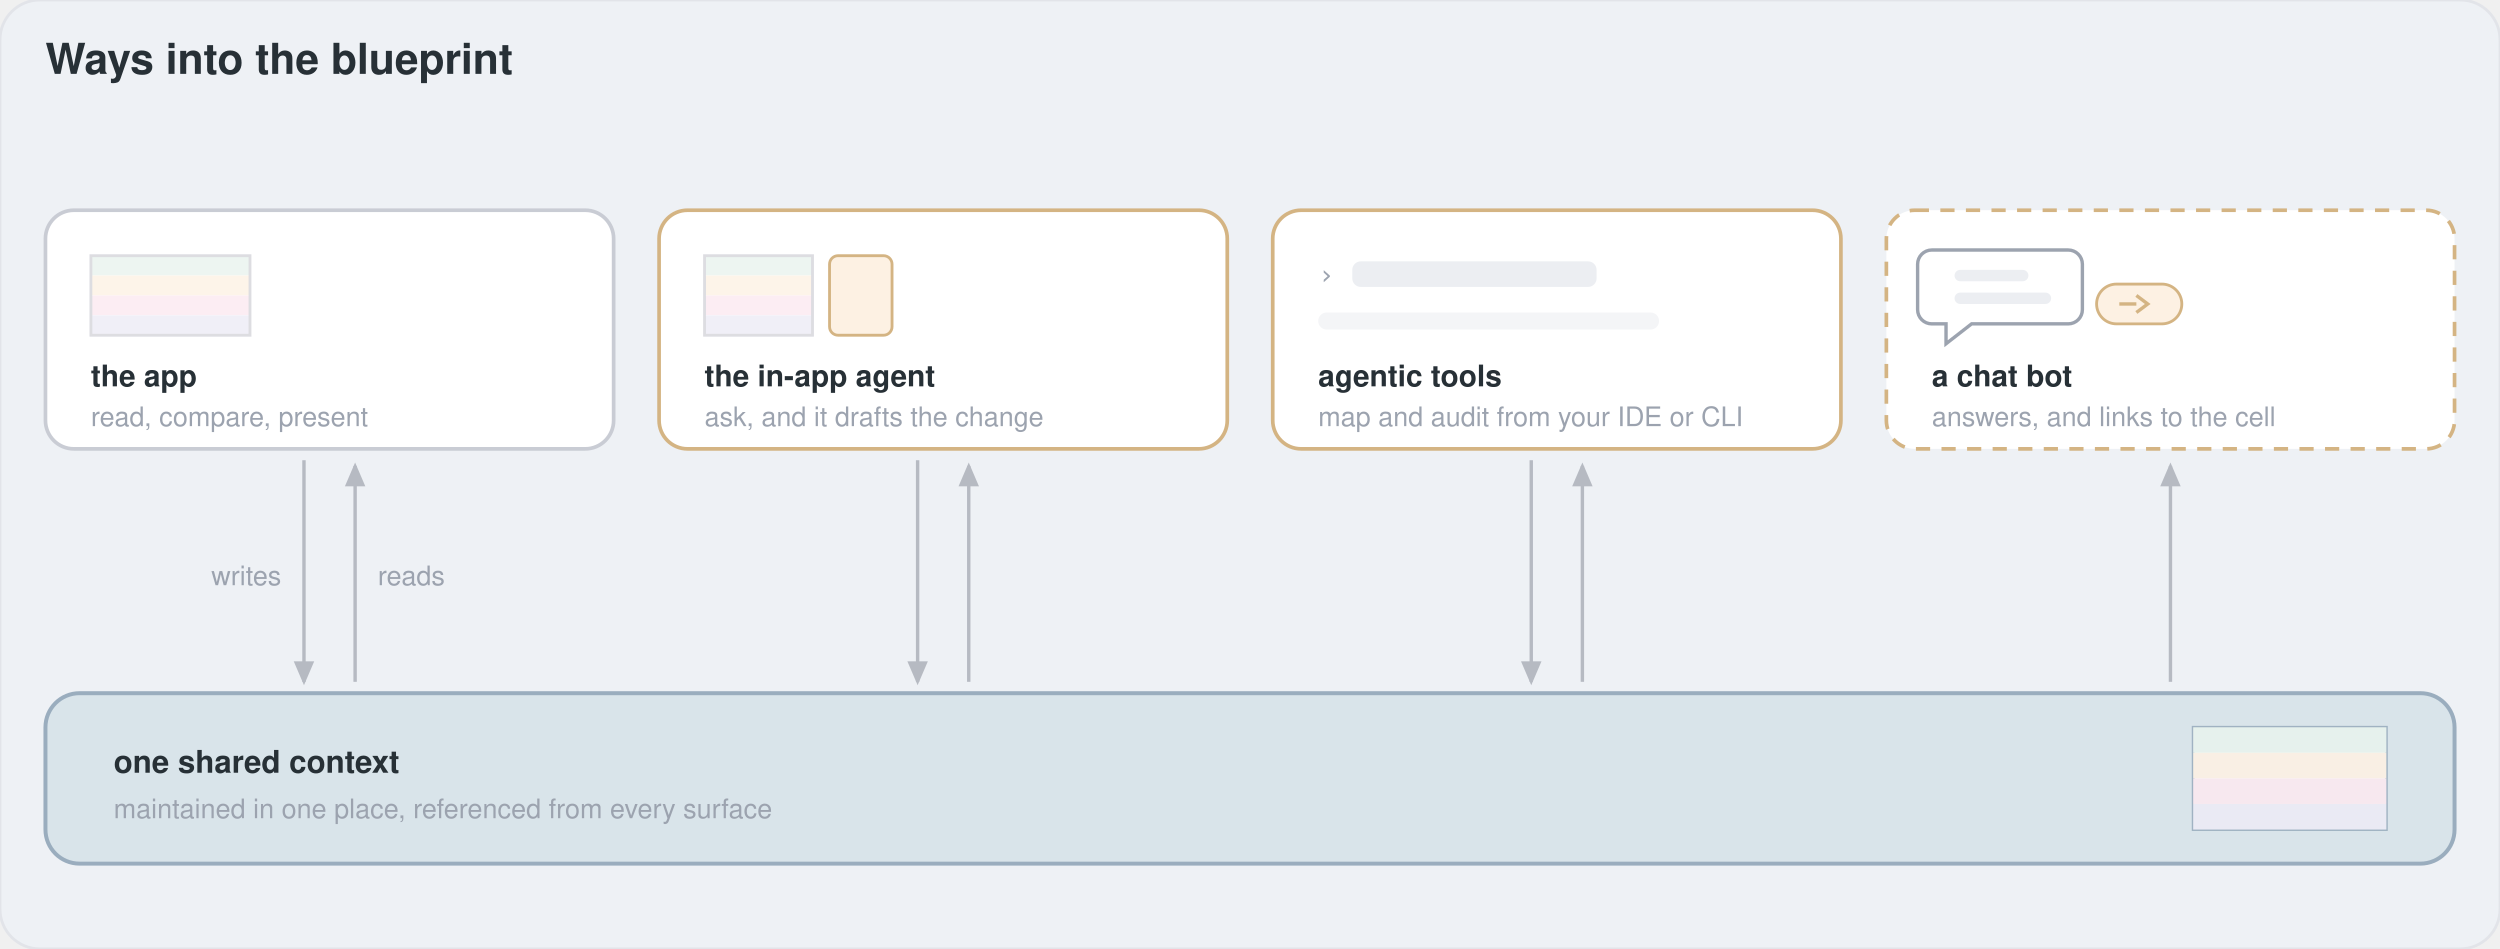
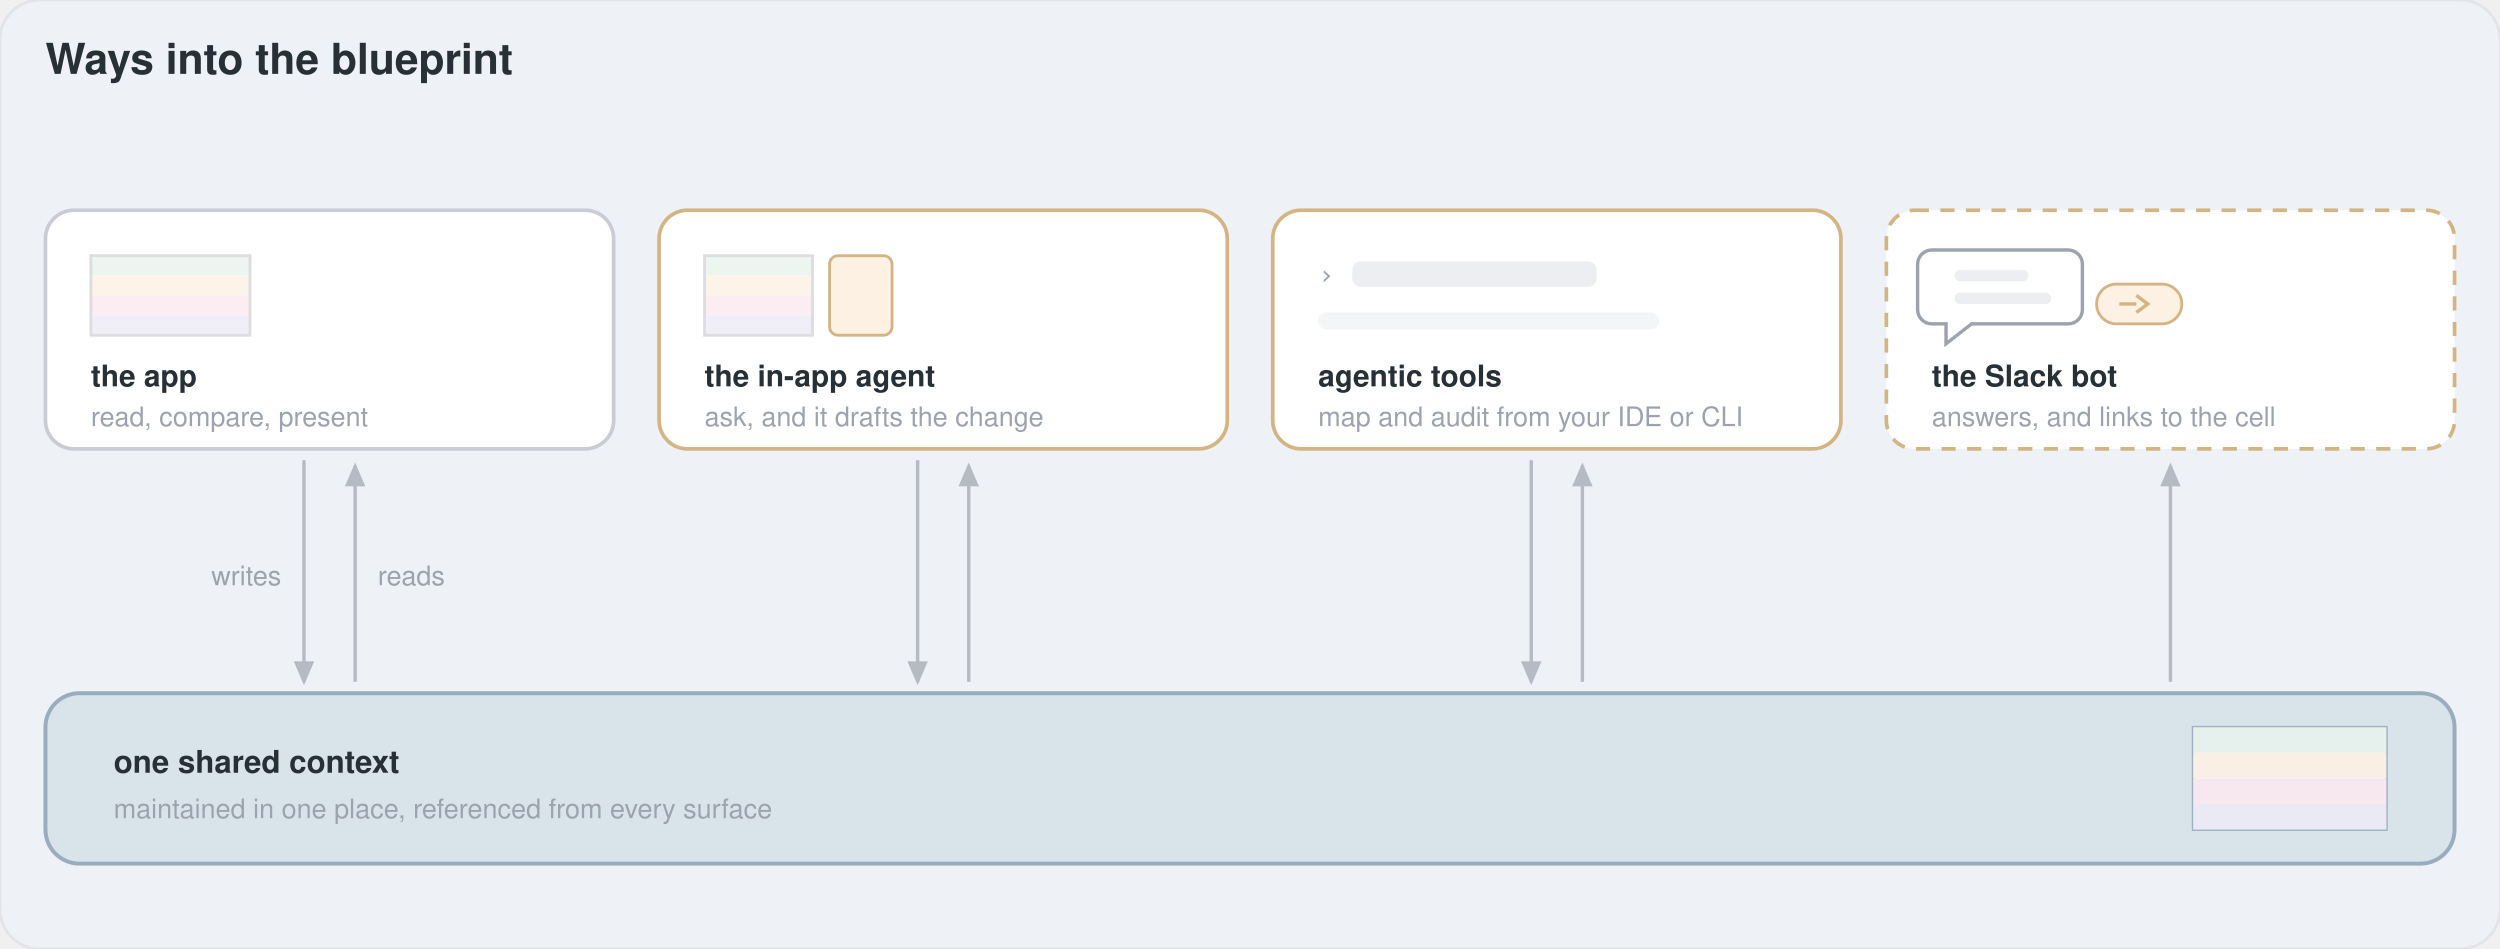
<svg xmlns="http://www.w3.org/2000/svg" viewBox="0 -44 880 334" font-family="-apple-system, 'Segoe UI', Helvetica, Arial, sans-serif">
  <style>
    .title { font-size: 11px; font-weight: 700; fill: #273036; }
    .chip { font-size: 10.5px; font-weight: 700; fill: #273036; }
    .sub { font-size: 9.5px; fill: #9ca3af; }
    .mono { font-family: ui-monospace, SFMono-Regular, Menlo, monospace; }
    .up { stroke: #b6bac2; stroke-width: 1.2; fill: none; marker-end: url(#triF); }
    .down { stroke: #b6bac2; stroke-width: 1.2; fill: none; marker-end: url(#triF); }
    .glyph { stroke: #9ca3af; stroke-width: 1.2; fill: none; }
  </style>
  <defs>
    <marker id="triF" markerWidth="8" markerHeight="8" refX="6" refY="3" orient="auto">
      <path d="M0,0 L7,3 L0,6 Z" fill="#b6bac2" />
    </marker>
  </defs>
  <rect x="0" y="-44" width="880" height="334" rx="14" fill="#eef1f5" stroke="#e2e4e9" />
  <text x="16" y="-18" font-size="15" font-weight="700" fill="#273036">Ways into the blueprint</text>
  <g>
    <rect x="16" y="30" width="200" height="84" rx="10" fill="#ffffff" stroke="#c9ccd4" stroke-width="1.3" />
    <g opacity="0.8">
      <rect x="32" y="46" width="56" height="7" fill="#e8f3ed" />
      <rect x="32" y="53" width="56" height="7" fill="#fdf1e3" />
      <rect x="32" y="60" width="56" height="7" fill="#fbe9f0" />
      <rect x="32" y="67" width="56" height="7" fill="#ecebf5" />
      <rect x="32" y="46" width="56" height="28" fill="none" stroke="#d4d4da" />
    </g>
    <text x="32" y="92" class="chip">the app</text>
    <text x="32" y="106" class="sub">read, compare, present</text>
  </g>
  <g>
    <rect x="232" y="30" width="200" height="84" rx="10" fill="#ffffff" stroke="#d4b483" stroke-width="1.3" />
    <g opacity="0.8">
      <rect x="248" y="46" width="38" height="7" fill="#e8f3ed" />
      <rect x="248" y="53" width="38" height="7" fill="#fdf1e3" />
      <rect x="248" y="60" width="38" height="7" fill="#fbe9f0" />
      <rect x="248" y="67" width="38" height="7" fill="#ecebf5" />
      <rect x="248" y="46" width="38" height="28" fill="none" stroke="#d4d4da" />
    </g>
    <rect x="292" y="46" width="22" height="28" rx="3" fill="#fdf1e3" stroke="#d4b483" />
    <text x="248" y="92" class="chip">the in-app agent</text>
    <text x="248" y="106" class="sub">ask, and it drafts the change</text>
  </g>
  <g>
    <rect x="448" y="30" width="200" height="84" rx="10" fill="#ffffff" stroke="#d4b483" stroke-width="1.3" />
    <text x="464" y="56" class="sub mono" font-size="9" fill="#8a8f98">›</text>
    <rect x="476" y="48" width="86" height="9" rx="3" fill="#eceef2" />
    <rect x="464" y="66" width="120" height="6" rx="3" fill="#f4f5f7" />
    <text x="464" y="92" class="chip">agentic tools</text>
    <text x="464" y="106" class="sub">map and audit from your IDE or CLI</text>
  </g>
  <g>
    <rect x="664" y="30" width="200" height="84" rx="10" fill="#ffffff" stroke="#d4b483" stroke-width="1.3" stroke-dasharray="5 4" />
    <path class="glyph" d="M680,44 h48 a5,5 0 0 1 5,5 v16 a5,5 0 0 1 -5,5 h-34 l-9,7 v-7 h-5 a5,5 0 0 1 -5,-5 v-16 a5,5 0 0 1 5,-5 z" />
    <rect x="688" y="51" width="26" height="4" rx="2" fill="#eceef2" />
    <rect x="688" y="59" width="34" height="4" rx="2" fill="#eceef2" />
    <rect x="738" y="56" width="30" height="14" rx="7" fill="#fdf1e3" stroke="#d4b483" />
    <path d="M746,63 h6 M752,60 l4,3 -4,3" fill="none" stroke="#d4b483" stroke-width="1.2" />
-     <text x="680" y="92" class="chip">a chat bot</text>
+     <text x="680" y="92" class="chip">the Slack bot</text>
    <text x="680" y="106" class="sub">answers, and links to the cell</text>
  </g>
  <text x="99" y="162" class="sub" font-size="8" text-anchor="end" fill="#8a8f98">writes</text>
  <text x="133" y="162" class="sub" font-size="8" fill="#8a8f98">reads</text>
  <path class="down" d="M107,118 V196" />
  <path class="up" d="M125,196 V120" />
  <path class="down" d="M323,118 V196" />
  <path class="up" d="M341,196 V120" />
  <path class="down" d="M539,118 V196" />
  <path class="up" d="M557,196 V120" />
  <path class="up" d="M764,196 V120" />
  <rect x="16" y="200" width="848" height="60" rx="12" fill="#d9e4ea" stroke="#9aadbe" stroke-width="1.4" />
  <text x="40" y="228" class="title" font-size="12">one shared context</text>
  <text x="40" y="244" class="sub" fill="#6b7280">maintained in one place, referenced from every surface</text>
  <g opacity="0.9">
    <rect x="772" y="212" width="68" height="36" fill="#ffffff" stroke="#9aadbe" />
    <rect x="772" y="212" width="68" height="9" fill="#e8f3ed" />
    <rect x="772" y="221" width="68" height="9" fill="#fdf1e3" />
    <rect x="772" y="230" width="68" height="9" fill="#fbe9f0" />
    <rect x="772" y="239" width="68" height="9" fill="#ecebf5" />
  </g>
</svg>
